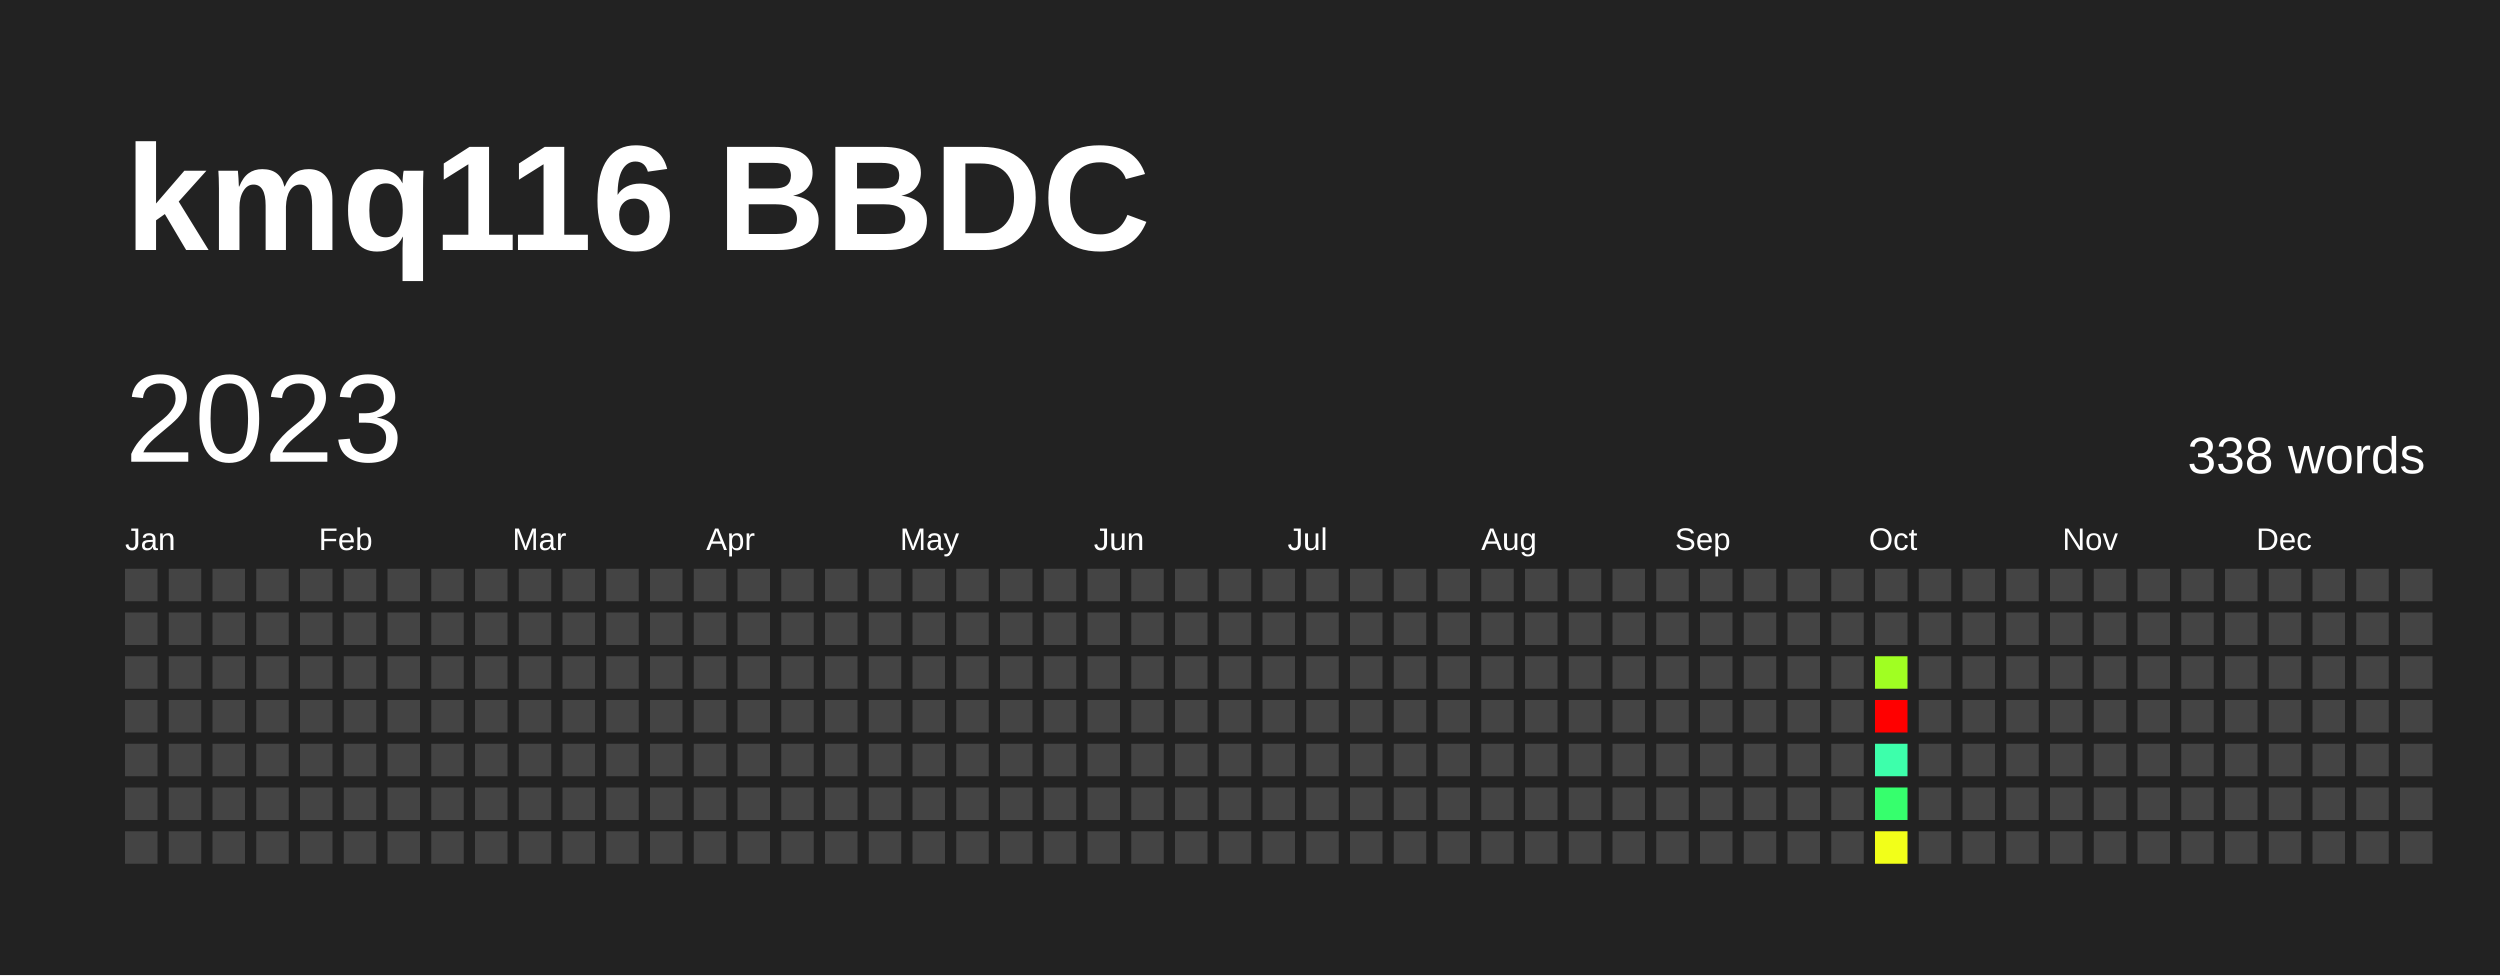
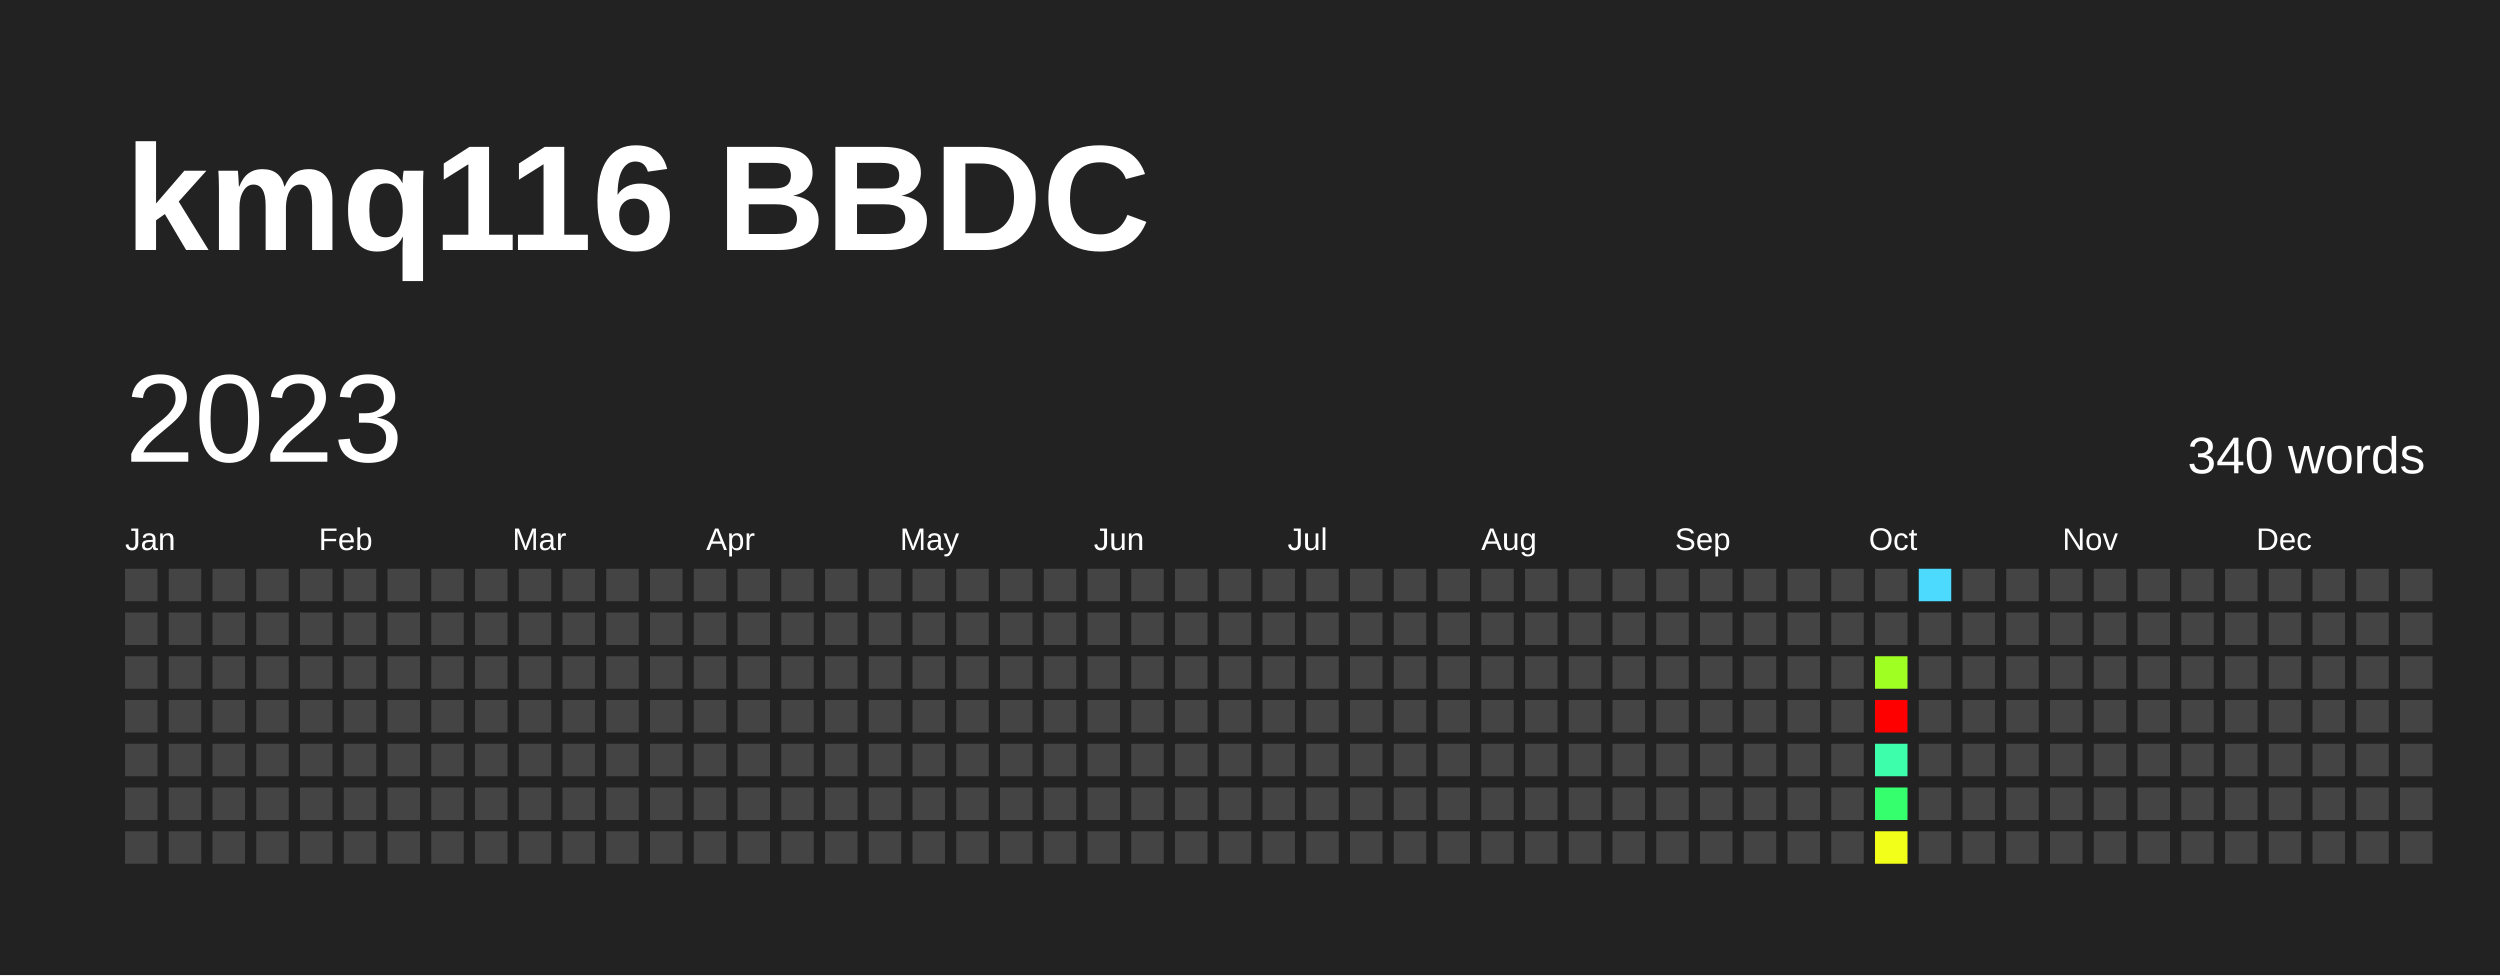
<svg xmlns="http://www.w3.org/2000/svg" baseProfile="full" height="78mm" version="1.1" viewBox="0,0,200,78" width="200mm">
  <defs />
  <rect fill="#222222" height="78" width="200" x="0" y="0" />
  <text fill="#FFFFFF" style="font-size:12px; font-family:Arial; font-weight:bold;" x="10" y="20">kmq116 BBDC</text>
  <text dominant-baseline="hanging" fill="#FFFFFF" style="font-size:10.0px; font-family:Arial;" x="10" y="30">2023</text>
-   <text dominant-baseline="hanging" fill="#FFFFFF" style="font-size:4.125px; font-family:Arial;" x="175" y="35">338 words</text>
+   <text dominant-baseline="hanging" fill="#FFFFFF" style="font-size:4.125px; font-family:Arial;" x="175" y="35">340 words</text>
  <text fill="#FFFFFF" style="font-size:2.5px; font-family:Arial" x="10.0" y="44">Jan</text>
  <text fill="#FFFFFF" style="font-size:2.5px; font-family:Arial" x="25.5" y="44">Feb</text>
  <text fill="#FFFFFF" style="font-size:2.5px; font-family:Arial" x="41.0" y="44">Mar</text>
  <text fill="#FFFFFF" style="font-size:2.5px; font-family:Arial" x="56.5" y="44">Apr</text>
  <text fill="#FFFFFF" style="font-size:2.5px; font-family:Arial" x="72.0" y="44">May</text>
  <text fill="#FFFFFF" style="font-size:2.5px; font-family:Arial" x="87.5" y="44">Jun</text>
  <text fill="#FFFFFF" style="font-size:2.5px; font-family:Arial" x="103.0" y="44">Jul</text>
  <text fill="#FFFFFF" style="font-size:2.5px; font-family:Arial" x="118.5" y="44">Aug</text>
  <text fill="#FFFFFF" style="font-size:2.5px; font-family:Arial" x="134.0" y="44">Sep</text>
  <text fill="#FFFFFF" style="font-size:2.5px; font-family:Arial" x="149.5" y="44">Oct</text>
  <text fill="#FFFFFF" style="font-size:2.5px; font-family:Arial" x="165.0" y="44">Nov</text>
  <text fill="#FFFFFF" style="font-size:2.5px; font-family:Arial" x="180.5" y="44">Dec</text>
  <rect fill="#444444" height="2.6" width="2.6" x="10.0" y="45.5" />
  <rect fill="#444444" height="2.6" width="2.6" x="10.0" y="49.0" />
  <rect fill="#444444" height="2.6" width="2.6" x="10.0" y="52.5" />
  <rect fill="#444444" height="2.6" width="2.6" x="10.0" y="56.0" />
  <rect fill="#444444" height="2.6" width="2.6" x="10.0" y="59.5" />
  <rect fill="#444444" height="2.6" width="2.6" x="10.0" y="63.0" />
  <rect fill="#444444" height="2.6" width="2.6" x="10.0" y="66.5" />
  <rect fill="#444444" height="2.6" width="2.6" x="13.5" y="45.5" />
  <rect fill="#444444" height="2.6" width="2.6" x="13.5" y="49.0" />
  <rect fill="#444444" height="2.6" width="2.6" x="13.5" y="52.5" />
  <rect fill="#444444" height="2.6" width="2.6" x="13.5" y="56.0" />
  <rect fill="#444444" height="2.6" width="2.6" x="13.5" y="59.5" />
  <rect fill="#444444" height="2.6" width="2.6" x="13.5" y="63.0" />
  <rect fill="#444444" height="2.6" width="2.6" x="13.5" y="66.5" />
  <rect fill="#444444" height="2.6" width="2.6" x="17.0" y="45.5" />
  <rect fill="#444444" height="2.6" width="2.6" x="17.0" y="49.0" />
  <rect fill="#444444" height="2.6" width="2.6" x="17.0" y="52.5" />
  <rect fill="#444444" height="2.6" width="2.6" x="17.0" y="56.0" />
  <rect fill="#444444" height="2.6" width="2.6" x="17.0" y="59.5" />
  <rect fill="#444444" height="2.6" width="2.6" x="17.0" y="63.0" />
  <rect fill="#444444" height="2.6" width="2.6" x="17.0" y="66.5" />
  <rect fill="#444444" height="2.6" width="2.6" x="20.5" y="45.5" />
  <rect fill="#444444" height="2.6" width="2.6" x="20.5" y="49.0" />
  <rect fill="#444444" height="2.6" width="2.6" x="20.5" y="52.5" />
  <rect fill="#444444" height="2.6" width="2.6" x="20.5" y="56.0" />
  <rect fill="#444444" height="2.6" width="2.6" x="20.5" y="59.5" />
  <rect fill="#444444" height="2.6" width="2.6" x="20.5" y="63.0" />
  <rect fill="#444444" height="2.6" width="2.6" x="20.5" y="66.5" />
  <rect fill="#444444" height="2.6" width="2.6" x="24.0" y="45.5" />
  <rect fill="#444444" height="2.6" width="2.6" x="24.0" y="49.0" />
  <rect fill="#444444" height="2.6" width="2.6" x="24.0" y="52.5" />
  <rect fill="#444444" height="2.6" width="2.6" x="24.0" y="56.0" />
  <rect fill="#444444" height="2.6" width="2.6" x="24.0" y="59.5" />
  <rect fill="#444444" height="2.6" width="2.6" x="24.0" y="63.0" />
  <rect fill="#444444" height="2.6" width="2.6" x="24.0" y="66.5" />
  <rect fill="#444444" height="2.6" width="2.6" x="27.5" y="45.5" />
  <rect fill="#444444" height="2.6" width="2.6" x="27.5" y="49.0" />
  <rect fill="#444444" height="2.6" width="2.6" x="27.5" y="52.5" />
  <rect fill="#444444" height="2.6" width="2.6" x="27.5" y="56.0" />
  <rect fill="#444444" height="2.6" width="2.6" x="27.5" y="59.5" />
  <rect fill="#444444" height="2.6" width="2.6" x="27.5" y="63.0" />
  <rect fill="#444444" height="2.6" width="2.6" x="27.5" y="66.5" />
  <rect fill="#444444" height="2.6" width="2.6" x="31.0" y="45.5" />
  <rect fill="#444444" height="2.6" width="2.6" x="31.0" y="49.0" />
  <rect fill="#444444" height="2.6" width="2.6" x="31.0" y="52.5" />
  <rect fill="#444444" height="2.6" width="2.6" x="31.0" y="56.0" />
  <rect fill="#444444" height="2.6" width="2.6" x="31.0" y="59.5" />
  <rect fill="#444444" height="2.6" width="2.6" x="31.0" y="63.0" />
  <rect fill="#444444" height="2.6" width="2.6" x="31.0" y="66.5" />
  <rect fill="#444444" height="2.6" width="2.6" x="34.5" y="45.5" />
  <rect fill="#444444" height="2.6" width="2.6" x="34.5" y="49.0" />
  <rect fill="#444444" height="2.6" width="2.6" x="34.5" y="52.5" />
  <rect fill="#444444" height="2.6" width="2.6" x="34.5" y="56.0" />
  <rect fill="#444444" height="2.6" width="2.6" x="34.5" y="59.5" />
  <rect fill="#444444" height="2.6" width="2.6" x="34.5" y="63.0" />
  <rect fill="#444444" height="2.6" width="2.6" x="34.5" y="66.5" />
  <rect fill="#444444" height="2.6" width="2.6" x="38.0" y="45.5" />
  <rect fill="#444444" height="2.6" width="2.6" x="38.0" y="49.0" />
  <rect fill="#444444" height="2.6" width="2.6" x="38.0" y="52.5" />
  <rect fill="#444444" height="2.6" width="2.6" x="38.0" y="56.0" />
  <rect fill="#444444" height="2.6" width="2.6" x="38.0" y="59.5" />
  <rect fill="#444444" height="2.6" width="2.6" x="38.0" y="63.0" />
  <rect fill="#444444" height="2.6" width="2.6" x="38.0" y="66.5" />
  <rect fill="#444444" height="2.6" width="2.6" x="41.5" y="45.5" />
  <rect fill="#444444" height="2.6" width="2.6" x="41.5" y="49.0" />
  <rect fill="#444444" height="2.6" width="2.6" x="41.5" y="52.5" />
  <rect fill="#444444" height="2.6" width="2.6" x="41.5" y="56.0" />
  <rect fill="#444444" height="2.6" width="2.6" x="41.5" y="59.5" />
  <rect fill="#444444" height="2.6" width="2.6" x="41.5" y="63.0" />
  <rect fill="#444444" height="2.6" width="2.6" x="41.5" y="66.5" />
  <rect fill="#444444" height="2.6" width="2.6" x="45.0" y="45.5" />
  <rect fill="#444444" height="2.6" width="2.6" x="45.0" y="49.0" />
  <rect fill="#444444" height="2.6" width="2.6" x="45.0" y="52.5" />
  <rect fill="#444444" height="2.6" width="2.6" x="45.0" y="56.0" />
  <rect fill="#444444" height="2.6" width="2.6" x="45.0" y="59.5" />
  <rect fill="#444444" height="2.6" width="2.6" x="45.0" y="63.0" />
  <rect fill="#444444" height="2.6" width="2.6" x="45.0" y="66.5" />
  <rect fill="#444444" height="2.6" width="2.6" x="48.5" y="45.5" />
  <rect fill="#444444" height="2.6" width="2.6" x="48.5" y="49.0" />
  <rect fill="#444444" height="2.6" width="2.6" x="48.5" y="52.5" />
  <rect fill="#444444" height="2.6" width="2.6" x="48.5" y="56.0" />
  <rect fill="#444444" height="2.6" width="2.6" x="48.5" y="59.5" />
  <rect fill="#444444" height="2.6" width="2.6" x="48.5" y="63.0" />
  <rect fill="#444444" height="2.6" width="2.6" x="48.5" y="66.5" />
  <rect fill="#444444" height="2.6" width="2.6" x="52.0" y="45.5" />
  <rect fill="#444444" height="2.6" width="2.6" x="52.0" y="49.0" />
  <rect fill="#444444" height="2.6" width="2.6" x="52.0" y="52.5" />
  <rect fill="#444444" height="2.6" width="2.6" x="52.0" y="56.0" />
  <rect fill="#444444" height="2.6" width="2.6" x="52.0" y="59.5" />
  <rect fill="#444444" height="2.6" width="2.6" x="52.0" y="63.0" />
  <rect fill="#444444" height="2.6" width="2.6" x="52.0" y="66.5" />
  <rect fill="#444444" height="2.6" width="2.6" x="55.5" y="45.5" />
  <rect fill="#444444" height="2.6" width="2.6" x="55.5" y="49.0" />
  <rect fill="#444444" height="2.6" width="2.6" x="55.5" y="52.5" />
  <rect fill="#444444" height="2.6" width="2.6" x="55.5" y="56.0" />
  <rect fill="#444444" height="2.6" width="2.6" x="55.5" y="59.5" />
  <rect fill="#444444" height="2.6" width="2.6" x="55.5" y="63.0" />
  <rect fill="#444444" height="2.6" width="2.6" x="55.5" y="66.5" />
  <rect fill="#444444" height="2.6" width="2.6" x="59.0" y="45.5" />
  <rect fill="#444444" height="2.6" width="2.6" x="59.0" y="49.0" />
  <rect fill="#444444" height="2.6" width="2.6" x="59.0" y="52.5" />
  <rect fill="#444444" height="2.6" width="2.6" x="59.0" y="56.0" />
  <rect fill="#444444" height="2.6" width="2.6" x="59.0" y="59.5" />
  <rect fill="#444444" height="2.6" width="2.6" x="59.0" y="63.0" />
  <rect fill="#444444" height="2.6" width="2.6" x="59.0" y="66.5" />
  <rect fill="#444444" height="2.6" width="2.6" x="62.5" y="45.5" />
  <rect fill="#444444" height="2.6" width="2.6" x="62.5" y="49.0" />
  <rect fill="#444444" height="2.6" width="2.6" x="62.5" y="52.5" />
  <rect fill="#444444" height="2.6" width="2.6" x="62.5" y="56.0" />
  <rect fill="#444444" height="2.6" width="2.6" x="62.5" y="59.5" />
  <rect fill="#444444" height="2.6" width="2.6" x="62.5" y="63.0" />
  <rect fill="#444444" height="2.6" width="2.6" x="62.5" y="66.5" />
  <rect fill="#444444" height="2.6" width="2.6" x="66.0" y="45.5" />
  <rect fill="#444444" height="2.6" width="2.6" x="66.0" y="49.0" />
  <rect fill="#444444" height="2.6" width="2.6" x="66.0" y="52.5" />
  <rect fill="#444444" height="2.6" width="2.6" x="66.0" y="56.0" />
  <rect fill="#444444" height="2.6" width="2.6" x="66.0" y="59.5" />
  <rect fill="#444444" height="2.6" width="2.6" x="66.0" y="63.0" />
  <rect fill="#444444" height="2.6" width="2.6" x="66.0" y="66.5" />
  <rect fill="#444444" height="2.6" width="2.6" x="69.5" y="45.5" />
  <rect fill="#444444" height="2.6" width="2.6" x="69.5" y="49.0" />
  <rect fill="#444444" height="2.6" width="2.6" x="69.5" y="52.5" />
  <rect fill="#444444" height="2.6" width="2.6" x="69.5" y="56.0" />
  <rect fill="#444444" height="2.6" width="2.6" x="69.5" y="59.5" />
  <rect fill="#444444" height="2.6" width="2.6" x="69.5" y="63.0" />
  <rect fill="#444444" height="2.6" width="2.6" x="69.5" y="66.5" />
  <rect fill="#444444" height="2.6" width="2.6" x="73.0" y="45.5" />
  <rect fill="#444444" height="2.6" width="2.6" x="73.0" y="49.0" />
  <rect fill="#444444" height="2.6" width="2.6" x="73.0" y="52.5" />
  <rect fill="#444444" height="2.6" width="2.6" x="73.0" y="56.0" />
  <rect fill="#444444" height="2.6" width="2.6" x="73.0" y="59.5" />
  <rect fill="#444444" height="2.6" width="2.6" x="73.0" y="63.0" />
  <rect fill="#444444" height="2.6" width="2.6" x="73.0" y="66.5" />
  <rect fill="#444444" height="2.6" width="2.6" x="76.5" y="45.5" />
  <rect fill="#444444" height="2.6" width="2.6" x="76.5" y="49.0" />
  <rect fill="#444444" height="2.6" width="2.6" x="76.5" y="52.5" />
  <rect fill="#444444" height="2.6" width="2.6" x="76.5" y="56.0" />
  <rect fill="#444444" height="2.6" width="2.6" x="76.5" y="59.5" />
  <rect fill="#444444" height="2.6" width="2.6" x="76.5" y="63.0" />
  <rect fill="#444444" height="2.6" width="2.6" x="76.5" y="66.5" />
  <rect fill="#444444" height="2.6" width="2.6" x="80.0" y="45.5" />
  <rect fill="#444444" height="2.6" width="2.6" x="80.0" y="49.0" />
  <rect fill="#444444" height="2.6" width="2.6" x="80.0" y="52.5" />
  <rect fill="#444444" height="2.6" width="2.6" x="80.0" y="56.0" />
  <rect fill="#444444" height="2.6" width="2.6" x="80.0" y="59.5" />
  <rect fill="#444444" height="2.6" width="2.6" x="80.0" y="63.0" />
  <rect fill="#444444" height="2.6" width="2.6" x="80.0" y="66.5" />
  <rect fill="#444444" height="2.6" width="2.6" x="83.5" y="45.5" />
  <rect fill="#444444" height="2.6" width="2.6" x="83.5" y="49.0" />
  <rect fill="#444444" height="2.6" width="2.6" x="83.5" y="52.5" />
  <rect fill="#444444" height="2.6" width="2.6" x="83.5" y="56.0" />
  <rect fill="#444444" height="2.6" width="2.6" x="83.5" y="59.5" />
  <rect fill="#444444" height="2.6" width="2.6" x="83.5" y="63.0" />
  <rect fill="#444444" height="2.6" width="2.6" x="83.5" y="66.5" />
  <rect fill="#444444" height="2.6" width="2.6" x="87.0" y="45.5" />
  <rect fill="#444444" height="2.6" width="2.6" x="87.0" y="49.0" />
  <rect fill="#444444" height="2.6" width="2.6" x="87.0" y="52.5" />
  <rect fill="#444444" height="2.6" width="2.6" x="87.0" y="56.0" />
  <rect fill="#444444" height="2.6" width="2.6" x="87.0" y="59.5" />
  <rect fill="#444444" height="2.6" width="2.6" x="87.0" y="63.0" />
  <rect fill="#444444" height="2.6" width="2.6" x="87.0" y="66.5" />
  <rect fill="#444444" height="2.6" width="2.6" x="90.5" y="45.5" />
  <rect fill="#444444" height="2.6" width="2.6" x="90.5" y="49.0" />
  <rect fill="#444444" height="2.6" width="2.6" x="90.5" y="52.5" />
  <rect fill="#444444" height="2.6" width="2.6" x="90.5" y="56.0" />
  <rect fill="#444444" height="2.6" width="2.6" x="90.5" y="59.5" />
  <rect fill="#444444" height="2.6" width="2.6" x="90.5" y="63.0" />
  <rect fill="#444444" height="2.6" width="2.6" x="90.5" y="66.5" />
  <rect fill="#444444" height="2.6" width="2.6" x="94.0" y="45.5" />
  <rect fill="#444444" height="2.6" width="2.6" x="94.0" y="49.0" />
  <rect fill="#444444" height="2.6" width="2.6" x="94.0" y="52.5" />
  <rect fill="#444444" height="2.6" width="2.6" x="94.0" y="56.0" />
  <rect fill="#444444" height="2.6" width="2.6" x="94.0" y="59.5" />
  <rect fill="#444444" height="2.6" width="2.6" x="94.0" y="63.0" />
  <rect fill="#444444" height="2.6" width="2.6" x="94.0" y="66.5" />
  <rect fill="#444444" height="2.6" width="2.6" x="97.5" y="45.5" />
  <rect fill="#444444" height="2.6" width="2.6" x="97.5" y="49.0" />
  <rect fill="#444444" height="2.6" width="2.6" x="97.5" y="52.5" />
  <rect fill="#444444" height="2.6" width="2.6" x="97.5" y="56.0" />
  <rect fill="#444444" height="2.6" width="2.6" x="97.5" y="59.5" />
  <rect fill="#444444" height="2.6" width="2.6" x="97.5" y="63.0" />
  <rect fill="#444444" height="2.6" width="2.6" x="97.5" y="66.5" />
  <rect fill="#444444" height="2.6" width="2.6" x="101.0" y="45.5" />
  <rect fill="#444444" height="2.6" width="2.6" x="101.0" y="49.0" />
  <rect fill="#444444" height="2.6" width="2.6" x="101.0" y="52.5" />
  <rect fill="#444444" height="2.6" width="2.6" x="101.0" y="56.0" />
  <rect fill="#444444" height="2.6" width="2.6" x="101.0" y="59.5" />
  <rect fill="#444444" height="2.6" width="2.6" x="101.0" y="63.0" />
  <rect fill="#444444" height="2.6" width="2.6" x="101.0" y="66.5" />
  <rect fill="#444444" height="2.6" width="2.6" x="104.5" y="45.5" />
  <rect fill="#444444" height="2.6" width="2.6" x="104.5" y="49.0" />
  <rect fill="#444444" height="2.6" width="2.6" x="104.5" y="52.5" />
  <rect fill="#444444" height="2.6" width="2.6" x="104.5" y="56.0" />
  <rect fill="#444444" height="2.6" width="2.6" x="104.5" y="59.5" />
  <rect fill="#444444" height="2.6" width="2.6" x="104.5" y="63.0" />
  <rect fill="#444444" height="2.6" width="2.6" x="104.5" y="66.5" />
  <rect fill="#444444" height="2.6" width="2.6" x="108.0" y="45.5" />
  <rect fill="#444444" height="2.6" width="2.6" x="108.0" y="49.0" />
  <rect fill="#444444" height="2.6" width="2.6" x="108.0" y="52.5" />
  <rect fill="#444444" height="2.6" width="2.6" x="108.0" y="56.0" />
  <rect fill="#444444" height="2.6" width="2.6" x="108.0" y="59.5" />
  <rect fill="#444444" height="2.6" width="2.6" x="108.0" y="63.0" />
  <rect fill="#444444" height="2.6" width="2.6" x="108.0" y="66.5" />
  <rect fill="#444444" height="2.6" width="2.6" x="111.5" y="45.5" />
  <rect fill="#444444" height="2.6" width="2.6" x="111.5" y="49.0" />
  <rect fill="#444444" height="2.6" width="2.6" x="111.5" y="52.5" />
  <rect fill="#444444" height="2.6" width="2.6" x="111.5" y="56.0" />
  <rect fill="#444444" height="2.6" width="2.6" x="111.5" y="59.5" />
  <rect fill="#444444" height="2.6" width="2.6" x="111.5" y="63.0" />
  <rect fill="#444444" height="2.6" width="2.6" x="111.5" y="66.5" />
  <rect fill="#444444" height="2.6" width="2.6" x="115.0" y="45.5" />
  <rect fill="#444444" height="2.6" width="2.6" x="115.0" y="49.0" />
  <rect fill="#444444" height="2.6" width="2.6" x="115.0" y="52.5" />
  <rect fill="#444444" height="2.6" width="2.6" x="115.0" y="56.0" />
  <rect fill="#444444" height="2.6" width="2.6" x="115.0" y="59.5" />
  <rect fill="#444444" height="2.6" width="2.6" x="115.0" y="63.0" />
  <rect fill="#444444" height="2.6" width="2.6" x="115.0" y="66.5" />
  <rect fill="#444444" height="2.6" width="2.6" x="118.5" y="45.5" />
  <rect fill="#444444" height="2.6" width="2.6" x="118.5" y="49.0" />
  <rect fill="#444444" height="2.6" width="2.6" x="118.5" y="52.5" />
  <rect fill="#444444" height="2.6" width="2.6" x="118.5" y="56.0" />
  <rect fill="#444444" height="2.6" width="2.6" x="118.5" y="59.5" />
  <rect fill="#444444" height="2.6" width="2.6" x="118.5" y="63.0" />
  <rect fill="#444444" height="2.6" width="2.6" x="118.5" y="66.5" />
  <rect fill="#444444" height="2.6" width="2.6" x="122.0" y="45.5" />
  <rect fill="#444444" height="2.6" width="2.6" x="122.0" y="49.0" />
  <rect fill="#444444" height="2.6" width="2.6" x="122.0" y="52.5" />
  <rect fill="#444444" height="2.6" width="2.6" x="122.0" y="56.0" />
  <rect fill="#444444" height="2.6" width="2.6" x="122.0" y="59.5" />
  <rect fill="#444444" height="2.6" width="2.6" x="122.0" y="63.0" />
  <rect fill="#444444" height="2.6" width="2.6" x="122.0" y="66.5" />
  <rect fill="#444444" height="2.6" width="2.6" x="125.5" y="45.5" />
  <rect fill="#444444" height="2.6" width="2.6" x="125.5" y="49.0" />
  <rect fill="#444444" height="2.6" width="2.6" x="125.5" y="52.5" />
  <rect fill="#444444" height="2.6" width="2.6" x="125.5" y="56.0" />
  <rect fill="#444444" height="2.6" width="2.6" x="125.5" y="59.5" />
  <rect fill="#444444" height="2.6" width="2.6" x="125.5" y="63.0" />
  <rect fill="#444444" height="2.6" width="2.6" x="125.5" y="66.5" />
  <rect fill="#444444" height="2.6" width="2.6" x="129.0" y="45.5" />
  <rect fill="#444444" height="2.6" width="2.6" x="129.0" y="49.0" />
  <rect fill="#444444" height="2.6" width="2.6" x="129.0" y="52.5" />
  <rect fill="#444444" height="2.6" width="2.6" x="129.0" y="56.0" />
  <rect fill="#444444" height="2.6" width="2.6" x="129.0" y="59.5" />
  <rect fill="#444444" height="2.6" width="2.6" x="129.0" y="63.0" />
  <rect fill="#444444" height="2.6" width="2.6" x="129.0" y="66.5" />
  <rect fill="#444444" height="2.6" width="2.6" x="132.5" y="45.5" />
  <rect fill="#444444" height="2.6" width="2.6" x="132.5" y="49.0" />
  <rect fill="#444444" height="2.6" width="2.6" x="132.5" y="52.5" />
  <rect fill="#444444" height="2.6" width="2.6" x="132.5" y="56.0" />
  <rect fill="#444444" height="2.6" width="2.6" x="132.5" y="59.5" />
  <rect fill="#444444" height="2.6" width="2.6" x="132.5" y="63.0" />
  <rect fill="#444444" height="2.6" width="2.6" x="132.5" y="66.5" />
  <rect fill="#444444" height="2.6" width="2.6" x="136.0" y="45.5" />
  <rect fill="#444444" height="2.6" width="2.6" x="136.0" y="49.0" />
  <rect fill="#444444" height="2.6" width="2.6" x="136.0" y="52.5" />
  <rect fill="#444444" height="2.6" width="2.6" x="136.0" y="56.0" />
  <rect fill="#444444" height="2.6" width="2.6" x="136.0" y="59.5" />
  <rect fill="#444444" height="2.6" width="2.6" x="136.0" y="63.0" />
  <rect fill="#444444" height="2.6" width="2.6" x="136.0" y="66.5" />
  <rect fill="#444444" height="2.6" width="2.6" x="139.5" y="45.5" />
  <rect fill="#444444" height="2.6" width="2.6" x="139.5" y="49.0" />
  <rect fill="#444444" height="2.6" width="2.6" x="139.5" y="52.5" />
  <rect fill="#444444" height="2.6" width="2.6" x="139.5" y="56.0" />
  <rect fill="#444444" height="2.6" width="2.6" x="139.5" y="59.5" />
  <rect fill="#444444" height="2.6" width="2.6" x="139.5" y="63.0" />
  <rect fill="#444444" height="2.6" width="2.6" x="139.5" y="66.5" />
  <rect fill="#444444" height="2.6" width="2.6" x="143.0" y="45.5" />
  <rect fill="#444444" height="2.6" width="2.6" x="143.0" y="49.0" />
  <rect fill="#444444" height="2.6" width="2.6" x="143.0" y="52.5" />
  <rect fill="#444444" height="2.6" width="2.6" x="143.0" y="56.0" />
  <rect fill="#444444" height="2.6" width="2.6" x="143.0" y="59.5" />
  <rect fill="#444444" height="2.6" width="2.6" x="143.0" y="63.0" />
  <rect fill="#444444" height="2.6" width="2.6" x="143.0" y="66.5" />
  <rect fill="#444444" height="2.6" width="2.6" x="146.5" y="45.5" />
  <rect fill="#444444" height="2.6" width="2.6" x="146.5" y="49.0" />
  <rect fill="#444444" height="2.6" width="2.6" x="146.5" y="52.5" />
  <rect fill="#444444" height="2.6" width="2.6" x="146.5" y="56.0" />
  <rect fill="#444444" height="2.6" width="2.6" x="146.5" y="59.5" />
  <rect fill="#444444" height="2.6" width="2.6" x="146.5" y="63.0" />
  <rect fill="#444444" height="2.6" width="2.6" x="146.5" y="66.5" />
  <rect fill="#444444" height="2.6" width="2.6" x="150.0" y="45.5" />
  <rect fill="#444444" height="2.6" width="2.6" x="150.0" y="49.0" />
  <rect fill="#a0ff22" height="2.6" width="2.6" x="150.0" y="52.5" />
  <rect fill="red" height="2.6" width="2.6" x="150.0" y="56.0" />
  <rect fill="#3dffab" height="2.6" width="2.6" x="150.0" y="59.5" />
  <rect fill="#36ff6d" height="2.6" width="2.6" x="150.0" y="63.0" />
  <rect fill="#f2ff19" height="2.6" width="2.6" x="150.0" y="66.5" />
-   <rect fill="#444444" height="2.6" width="2.6" x="153.5" y="45.5" />
+   <rect fill="#4cdbff" height="2.6" width="2.6" x="153.5" y="45.5" />
  <rect fill="#444444" height="2.6" width="2.6" x="153.5" y="49.0" />
  <rect fill="#444444" height="2.6" width="2.6" x="153.5" y="52.5" />
  <rect fill="#444444" height="2.6" width="2.6" x="153.5" y="56.0" />
  <rect fill="#444444" height="2.6" width="2.6" x="153.5" y="59.5" />
  <rect fill="#444444" height="2.6" width="2.6" x="153.5" y="63.0" />
  <rect fill="#444444" height="2.6" width="2.6" x="153.5" y="66.5" />
  <rect fill="#444444" height="2.6" width="2.6" x="157.0" y="45.5" />
  <rect fill="#444444" height="2.6" width="2.6" x="157.0" y="49.0" />
  <rect fill="#444444" height="2.6" width="2.6" x="157.0" y="52.5" />
  <rect fill="#444444" height="2.6" width="2.6" x="157.0" y="56.0" />
  <rect fill="#444444" height="2.6" width="2.6" x="157.0" y="59.5" />
  <rect fill="#444444" height="2.6" width="2.6" x="157.0" y="63.0" />
  <rect fill="#444444" height="2.6" width="2.6" x="157.0" y="66.5" />
  <rect fill="#444444" height="2.6" width="2.6" x="160.5" y="45.5" />
  <rect fill="#444444" height="2.6" width="2.6" x="160.5" y="49.0" />
  <rect fill="#444444" height="2.6" width="2.6" x="160.5" y="52.5" />
  <rect fill="#444444" height="2.6" width="2.6" x="160.5" y="56.0" />
  <rect fill="#444444" height="2.6" width="2.6" x="160.5" y="59.5" />
  <rect fill="#444444" height="2.6" width="2.6" x="160.5" y="63.0" />
  <rect fill="#444444" height="2.6" width="2.6" x="160.5" y="66.5" />
  <rect fill="#444444" height="2.6" width="2.6" x="164.0" y="45.5" />
  <rect fill="#444444" height="2.6" width="2.6" x="164.0" y="49.0" />
  <rect fill="#444444" height="2.6" width="2.6" x="164.0" y="52.5" />
  <rect fill="#444444" height="2.6" width="2.6" x="164.0" y="56.0" />
  <rect fill="#444444" height="2.6" width="2.6" x="164.0" y="59.5" />
  <rect fill="#444444" height="2.6" width="2.6" x="164.0" y="63.0" />
  <rect fill="#444444" height="2.6" width="2.6" x="164.0" y="66.5" />
  <rect fill="#444444" height="2.6" width="2.6" x="167.5" y="45.5" />
  <rect fill="#444444" height="2.6" width="2.6" x="167.5" y="49.0" />
  <rect fill="#444444" height="2.6" width="2.6" x="167.5" y="52.5" />
  <rect fill="#444444" height="2.6" width="2.6" x="167.5" y="56.0" />
  <rect fill="#444444" height="2.6" width="2.6" x="167.5" y="59.5" />
  <rect fill="#444444" height="2.6" width="2.6" x="167.5" y="63.0" />
  <rect fill="#444444" height="2.6" width="2.6" x="167.5" y="66.5" />
  <rect fill="#444444" height="2.6" width="2.6" x="171.0" y="45.5" />
  <rect fill="#444444" height="2.6" width="2.6" x="171.0" y="49.0" />
  <rect fill="#444444" height="2.6" width="2.6" x="171.0" y="52.5" />
  <rect fill="#444444" height="2.6" width="2.6" x="171.0" y="56.0" />
  <rect fill="#444444" height="2.6" width="2.6" x="171.0" y="59.5" />
  <rect fill="#444444" height="2.6" width="2.6" x="171.0" y="63.0" />
  <rect fill="#444444" height="2.6" width="2.6" x="171.0" y="66.5" />
  <rect fill="#444444" height="2.6" width="2.6" x="174.5" y="45.5" />
  <rect fill="#444444" height="2.6" width="2.6" x="174.5" y="49.0" />
  <rect fill="#444444" height="2.6" width="2.6" x="174.5" y="52.5" />
  <rect fill="#444444" height="2.6" width="2.6" x="174.5" y="56.0" />
  <rect fill="#444444" height="2.6" width="2.6" x="174.5" y="59.5" />
  <rect fill="#444444" height="2.6" width="2.6" x="174.5" y="63.0" />
  <rect fill="#444444" height="2.6" width="2.6" x="174.5" y="66.5" />
  <rect fill="#444444" height="2.6" width="2.6" x="178.0" y="45.5" />
  <rect fill="#444444" height="2.6" width="2.6" x="178.0" y="49.0" />
  <rect fill="#444444" height="2.6" width="2.6" x="178.0" y="52.5" />
  <rect fill="#444444" height="2.6" width="2.6" x="178.0" y="56.0" />
  <rect fill="#444444" height="2.6" width="2.6" x="178.0" y="59.5" />
  <rect fill="#444444" height="2.6" width="2.6" x="178.0" y="63.0" />
  <rect fill="#444444" height="2.6" width="2.6" x="178.0" y="66.5" />
  <rect fill="#444444" height="2.6" width="2.6" x="181.5" y="45.5" />
  <rect fill="#444444" height="2.6" width="2.6" x="181.5" y="49.0" />
  <rect fill="#444444" height="2.6" width="2.6" x="181.5" y="52.5" />
  <rect fill="#444444" height="2.6" width="2.6" x="181.5" y="56.0" />
  <rect fill="#444444" height="2.6" width="2.6" x="181.5" y="59.5" />
  <rect fill="#444444" height="2.6" width="2.6" x="181.5" y="63.0" />
  <rect fill="#444444" height="2.6" width="2.6" x="181.5" y="66.5" />
  <rect fill="#444444" height="2.6" width="2.6" x="185.0" y="45.5" />
  <rect fill="#444444" height="2.6" width="2.6" x="185.0" y="49.0" />
  <rect fill="#444444" height="2.6" width="2.6" x="185.0" y="52.5" />
  <rect fill="#444444" height="2.6" width="2.6" x="185.0" y="56.0" />
  <rect fill="#444444" height="2.6" width="2.6" x="185.0" y="59.5" />
  <rect fill="#444444" height="2.6" width="2.6" x="185.0" y="63.0" />
  <rect fill="#444444" height="2.6" width="2.6" x="185.0" y="66.5" />
  <rect fill="#444444" height="2.6" width="2.6" x="188.5" y="45.5" />
  <rect fill="#444444" height="2.6" width="2.6" x="188.5" y="49.0" />
  <rect fill="#444444" height="2.6" width="2.6" x="188.5" y="52.5" />
  <rect fill="#444444" height="2.6" width="2.6" x="188.5" y="56.0" />
  <rect fill="#444444" height="2.6" width="2.6" x="188.5" y="59.5" />
  <rect fill="#444444" height="2.6" width="2.6" x="188.5" y="63.0" />
  <rect fill="#444444" height="2.6" width="2.6" x="188.5" y="66.5" />
  <rect fill="#444444" height="2.6" width="2.6" x="192.0" y="45.5" />
  <rect fill="#444444" height="2.6" width="2.6" x="192.0" y="49.0" />
  <rect fill="#444444" height="2.6" width="2.6" x="192.0" y="52.5" />
  <rect fill="#444444" height="2.6" width="2.6" x="192.0" y="56.0" />
  <rect fill="#444444" height="2.6" width="2.6" x="192.0" y="59.5" />
  <rect fill="#444444" height="2.6" width="2.6" x="192.0" y="63.0" />
  <rect fill="#444444" height="2.6" width="2.6" x="192.0" y="66.5" />
</svg>
